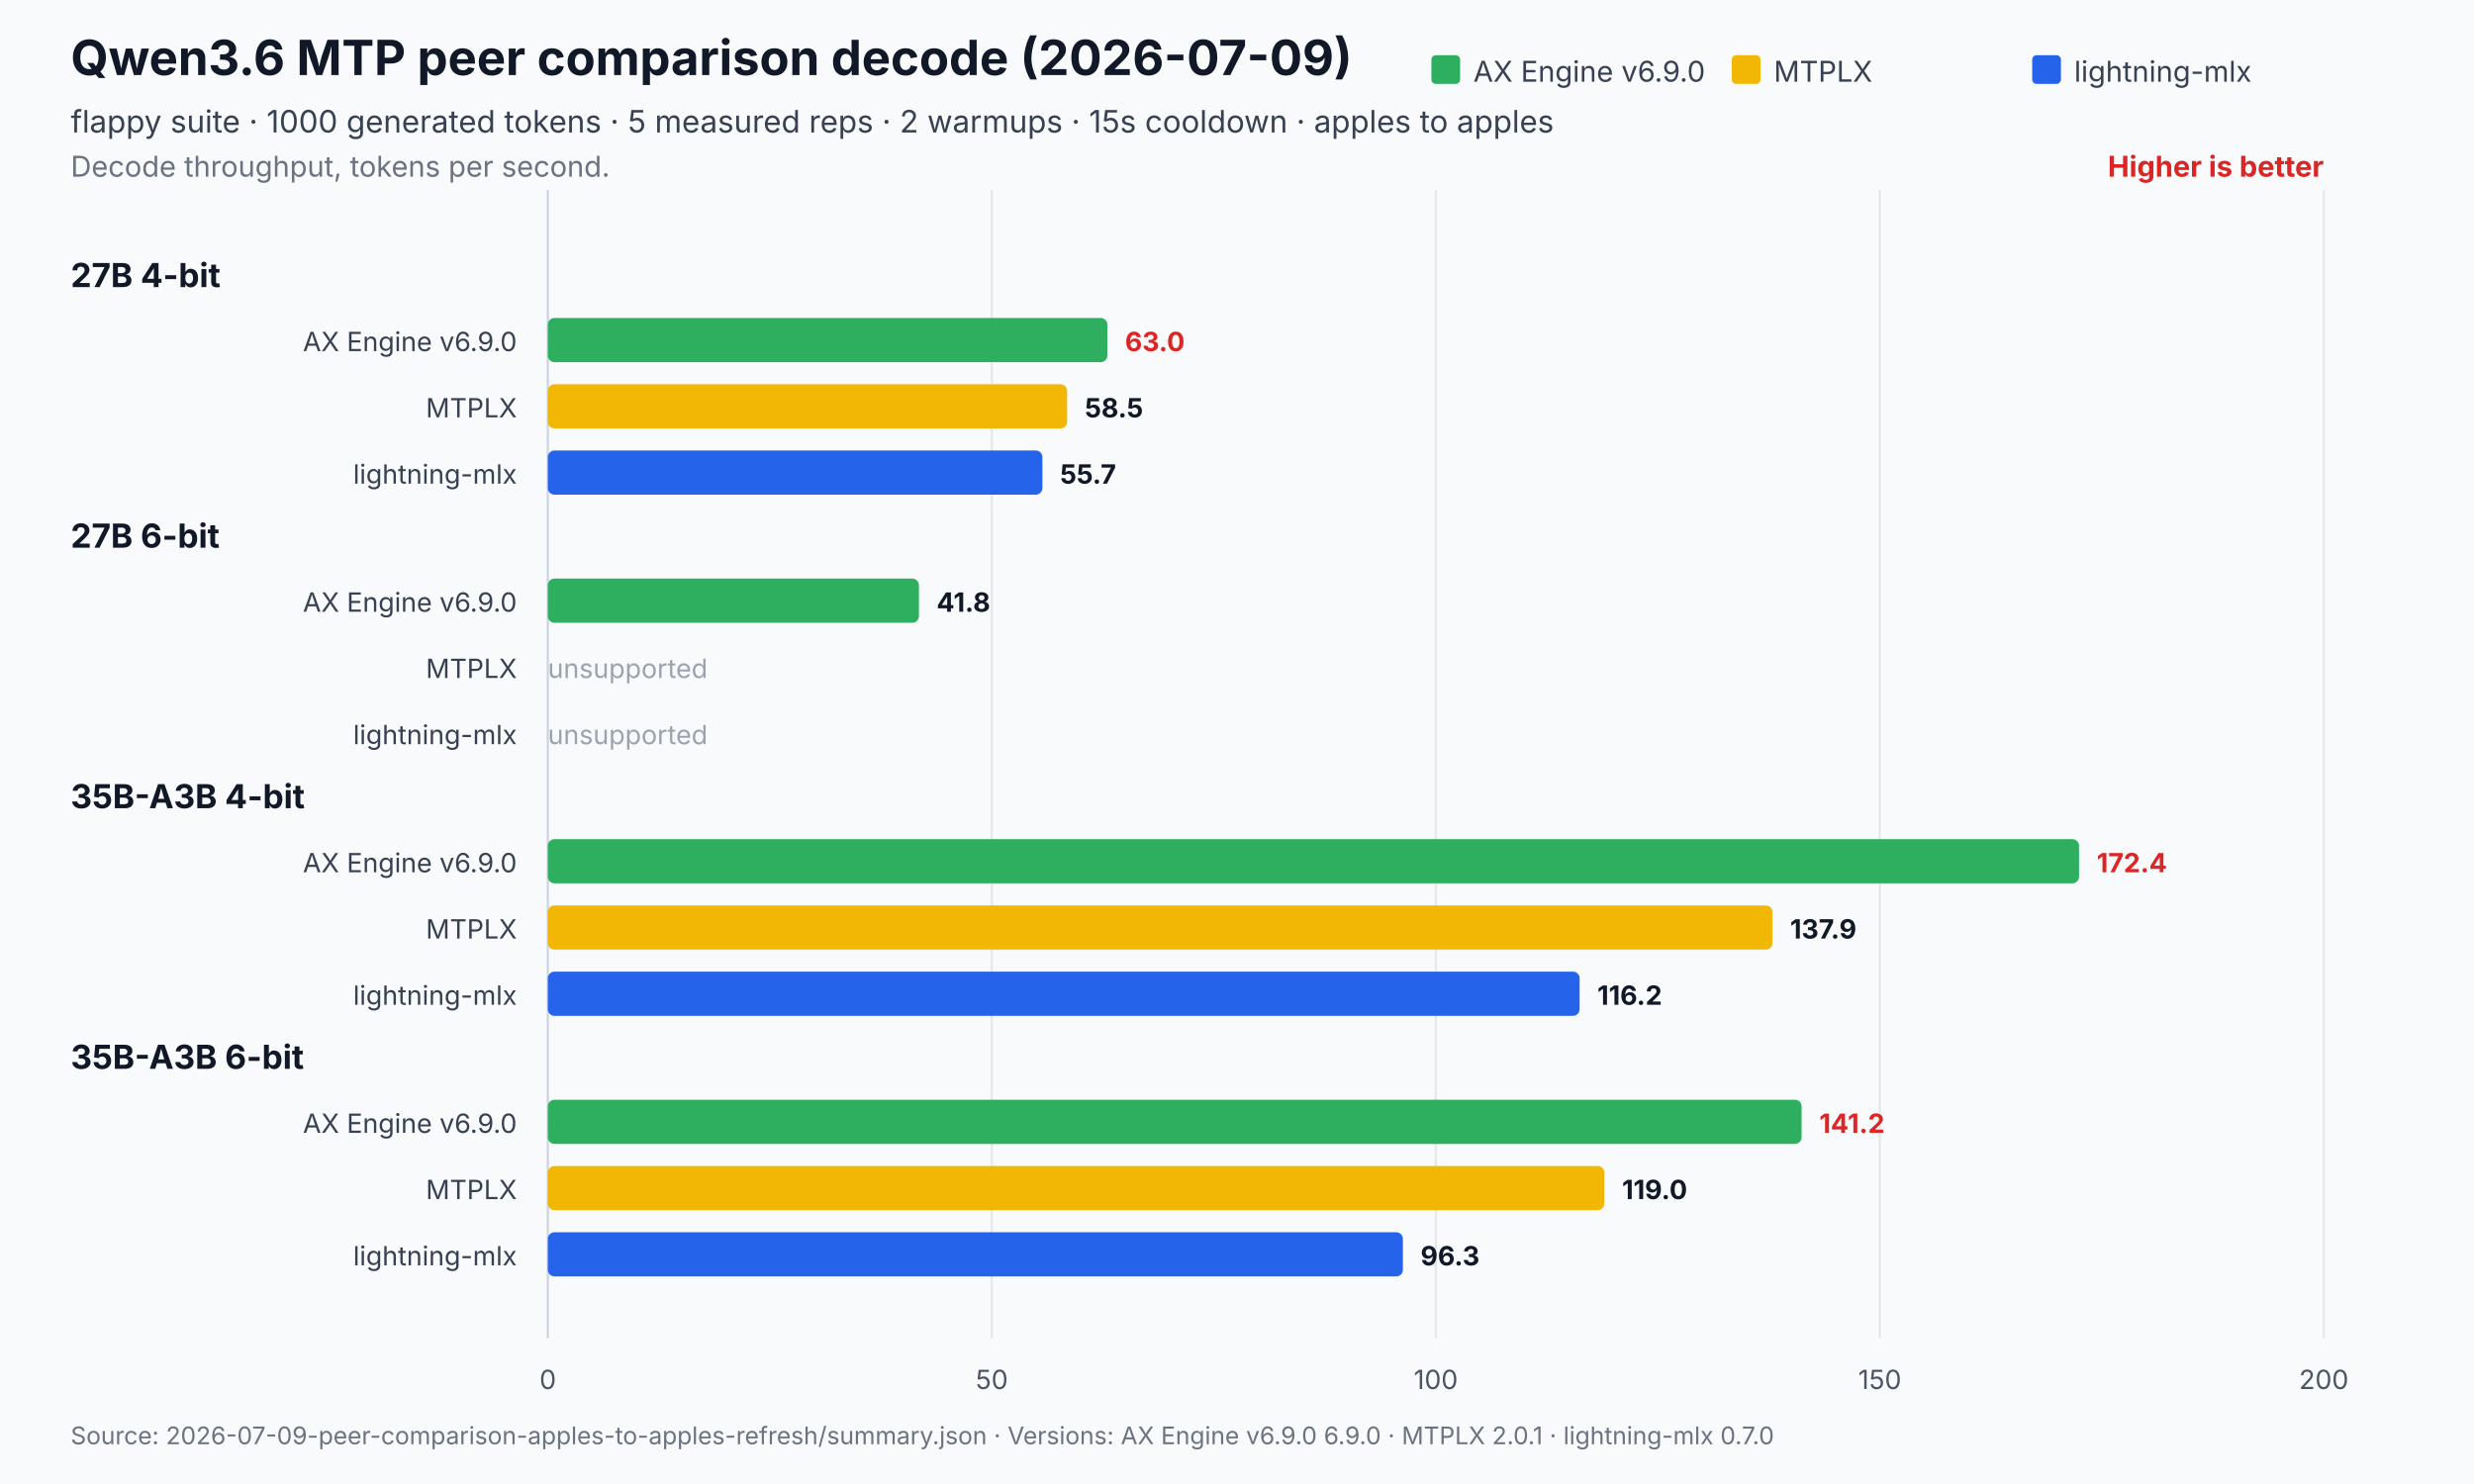
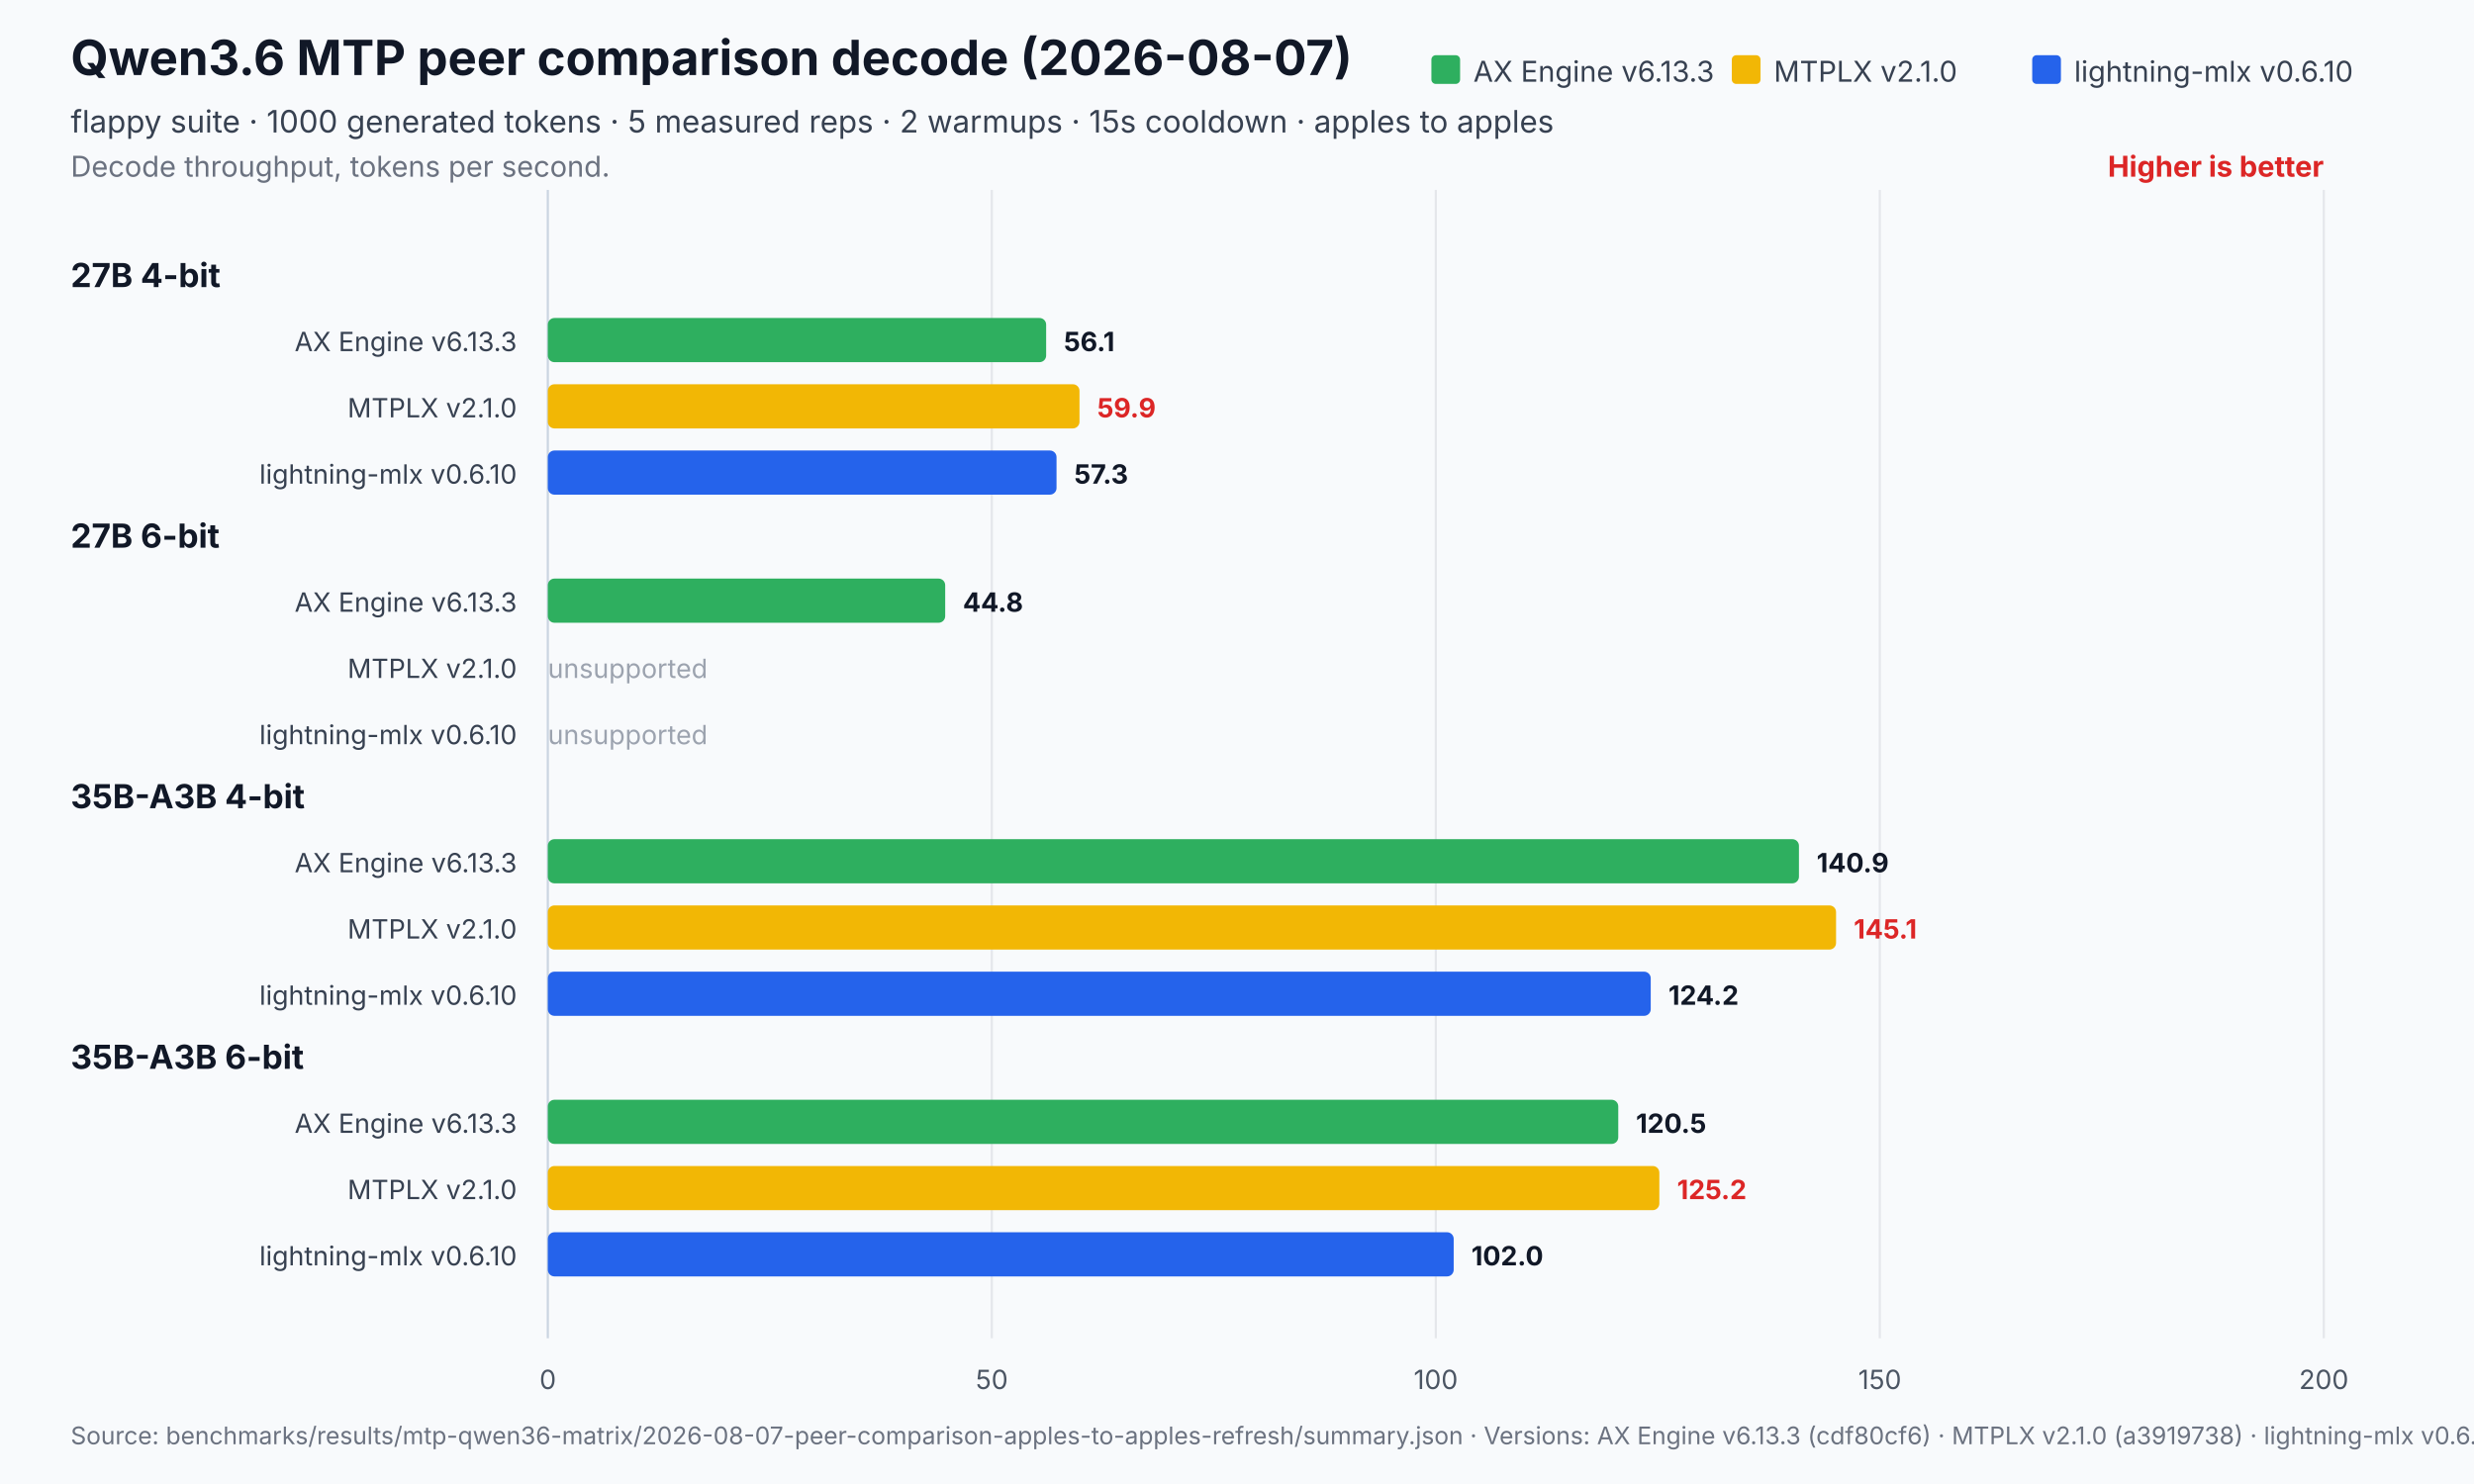
<svg xmlns="http://www.w3.org/2000/svg" width="1120" height="672" viewBox="0 0 1120 672" role="img" aria-labelledby="title desc">
  <rect width="1120" height="672" fill="#f8fafc" />
-   <text x="32" y="34" font-family="Inter,Segoe UI,Arial,sans-serif" font-size="22" font-weight="700" fill="#111827">Qwen3.6 MTP peer comparison decode (2026-07-09)</text>
+   <text x="32" y="34" font-family="Inter,Segoe UI,Arial,sans-serif" font-size="22" font-weight="700" fill="#111827">Qwen3.6 MTP peer comparison decode (2026-08-07)</text>
  <text x="32" y="60" font-family="Inter,Segoe UI,Arial,sans-serif" font-size="14" fill="#374151">flappy suite · 1000 generated tokens · 5 measured reps · 2 warmups · 15s cooldown · apples to apples</text>
  <text x="32" y="80" font-family="Inter,Segoe UI,Arial,sans-serif" font-size="13" fill="#6b7280">Decode throughput, tokens per second.</text>
  <text x="1052.0" y="80" text-anchor="end" font-family="Inter,Segoe UI,Arial,sans-serif" font-size="13" font-weight="700" fill="#dc2626">Higher is better</text>
  <line x1="248.0" y1="86.0" x2="248.0" y2="606" stroke="#cbd5e1" stroke-width="1" />
  <text x="248.0" y="629" text-anchor="middle" font-family="Inter,Segoe UI,Arial,sans-serif" font-size="12" fill="#4b5563">0</text>
  <line x1="449.0" y1="86.0" x2="449.0" y2="606" stroke="#e5e7eb" stroke-width="1" />
  <text x="449.0" y="629" text-anchor="middle" font-family="Inter,Segoe UI,Arial,sans-serif" font-size="12" fill="#4b5563">50</text>
  <line x1="650.0" y1="86.0" x2="650.0" y2="606" stroke="#e5e7eb" stroke-width="1" />
  <text x="650.0" y="629" text-anchor="middle" font-family="Inter,Segoe UI,Arial,sans-serif" font-size="12" fill="#4b5563">100</text>
  <line x1="851.0" y1="86.0" x2="851.0" y2="606" stroke="#e5e7eb" stroke-width="1" />
  <text x="851.0" y="629" text-anchor="middle" font-family="Inter,Segoe UI,Arial,sans-serif" font-size="12" fill="#4b5563">150</text>
  <line x1="1052.0" y1="86.0" x2="1052.0" y2="606" stroke="#e5e7eb" stroke-width="1" />
  <text x="1052.0" y="629" text-anchor="middle" font-family="Inter,Segoe UI,Arial,sans-serif" font-size="12" fill="#4b5563">200</text>
  <rect x="648.0" y="25" width="13" height="13" rx="2" fill="#2eaf5f" />
-   <text x="667.0" y="37" font-family="Inter,Segoe UI,Arial,sans-serif" font-size="13" fill="#374151">AX Engine v6.9.0</text>
+   <text x="667.0" y="37" font-family="Inter,Segoe UI,Arial,sans-serif" font-size="13" fill="#374151">AX Engine v6.13.3</text>
  <rect x="784.0" y="25" width="13" height="13" rx="2" fill="#f2b705" />
-   <text x="803.0" y="37" font-family="Inter,Segoe UI,Arial,sans-serif" font-size="13" fill="#374151">MTPLX</text>
+   <text x="803.0" y="37" font-family="Inter,Segoe UI,Arial,sans-serif" font-size="13" fill="#374151">MTPLX v2.1.0</text>
  <rect x="920.0" y="25" width="13" height="13" rx="2" fill="#2563eb" />
-   <text x="939.0" y="37" font-family="Inter,Segoe UI,Arial,sans-serif" font-size="13" fill="#374151">lightning-mlx</text>
+   <text x="939.0" y="37" font-family="Inter,Segoe UI,Arial,sans-serif" font-size="13" fill="#374151">lightning-mlx v0.6.10</text>
  <text x="32" y="130.0" font-family="Inter,Segoe UI,Arial,sans-serif" font-size="15" font-weight="700" fill="#111827">27B 4-bit</text>
-   <text x="234.0" y="159.0" text-anchor="end" font-family="Inter,Segoe UI,Arial,sans-serif" font-size="12" fill="#374151">AX Engine v6.9.0</text>
-   <rect x="248.0" y="144.0" width="253.3" height="20.0" rx="3" fill="#2eaf5f" opacity="1" />
-   <text x="509.3" y="159.0" font-family="Inter,Segoe UI,Arial,sans-serif" font-size="12" font-weight="700" fill="#dc2626">63.0</text>
-   <text x="234.0" y="189.0" text-anchor="end" font-family="Inter,Segoe UI,Arial,sans-serif" font-size="12" fill="#374151">MTPLX</text>
-   <rect x="248.0" y="174.0" width="235.1" height="20.0" rx="3" fill="#f2b705" opacity="1" />
-   <text x="491.1" y="189.0" font-family="Inter,Segoe UI,Arial,sans-serif" font-size="12" font-weight="700" fill="#111827">58.5</text>
-   <text x="234.0" y="219.0" text-anchor="end" font-family="Inter,Segoe UI,Arial,sans-serif" font-size="12" fill="#374151">lightning-mlx</text>
-   <rect x="248.0" y="204.0" width="223.9" height="20.0" rx="3" fill="#2563eb" opacity="1" />
-   <text x="479.9" y="219.0" font-family="Inter,Segoe UI,Arial,sans-serif" font-size="12" font-weight="700" fill="#111827">55.7</text>
+   <text x="234.0" y="159.0" text-anchor="end" font-family="Inter,Segoe UI,Arial,sans-serif" font-size="12" fill="#374151">AX Engine v6.13.3</text>
+   <rect x="248.0" y="144.0" width="225.6" height="20.0" rx="3" fill="#2eaf5f" opacity="1" />
+   <text x="481.6" y="159.0" font-family="Inter,Segoe UI,Arial,sans-serif" font-size="12" font-weight="700" fill="#111827">56.1</text>
+   <text x="234.0" y="189.0" text-anchor="end" font-family="Inter,Segoe UI,Arial,sans-serif" font-size="12" fill="#374151">MTPLX v2.1.0</text>
+   <rect x="248.0" y="174.0" width="240.7" height="20.0" rx="3" fill="#f2b705" opacity="1" />
+   <text x="496.7" y="189.0" font-family="Inter,Segoe UI,Arial,sans-serif" font-size="12" font-weight="700" fill="#dc2626">59.9</text>
+   <text x="234.0" y="219.0" text-anchor="end" font-family="Inter,Segoe UI,Arial,sans-serif" font-size="12" fill="#374151">lightning-mlx v0.6.10</text>
+   <rect x="248.0" y="204.0" width="230.3" height="20.0" rx="3" fill="#2563eb" opacity="1" />
+   <text x="486.3" y="219.0" font-family="Inter,Segoe UI,Arial,sans-serif" font-size="12" font-weight="700" fill="#111827">57.3</text>
  <text x="32" y="248.0" font-family="Inter,Segoe UI,Arial,sans-serif" font-size="15" font-weight="700" fill="#111827">27B 6-bit</text>
-   <text x="234.0" y="277.0" text-anchor="end" font-family="Inter,Segoe UI,Arial,sans-serif" font-size="12" fill="#374151">AX Engine v6.9.0</text>
-   <rect x="248.0" y="262.0" width="168.0" height="20.0" rx="3" fill="#2eaf5f" opacity="1" />
-   <text x="424.0" y="277.0" font-family="Inter,Segoe UI,Arial,sans-serif" font-size="12" font-weight="700" fill="#111827">41.8</text>
-   <text x="234.0" y="307.0" text-anchor="end" font-family="Inter,Segoe UI,Arial,sans-serif" font-size="12" fill="#374151">MTPLX</text>
+   <text x="234.0" y="277.0" text-anchor="end" font-family="Inter,Segoe UI,Arial,sans-serif" font-size="12" fill="#374151">AX Engine v6.13.3</text>
+   <rect x="248.0" y="262.0" width="179.9" height="20.0" rx="3" fill="#2eaf5f" opacity="1" />
+   <text x="435.9" y="277.0" font-family="Inter,Segoe UI,Arial,sans-serif" font-size="12" font-weight="700" fill="#111827">44.8</text>
+   <text x="234.0" y="307.0" text-anchor="end" font-family="Inter,Segoe UI,Arial,sans-serif" font-size="12" fill="#374151">MTPLX v2.1.0</text>
  <text x="248.0" y="307.0" font-family="Inter,Segoe UI,Arial,sans-serif" font-size="12" fill="#9ca3af">unsupported</text>
-   <text x="234.0" y="337.0" text-anchor="end" font-family="Inter,Segoe UI,Arial,sans-serif" font-size="12" fill="#374151">lightning-mlx</text>
+   <text x="234.0" y="337.0" text-anchor="end" font-family="Inter,Segoe UI,Arial,sans-serif" font-size="12" fill="#374151">lightning-mlx v0.6.10</text>
  <text x="248.0" y="337.0" font-family="Inter,Segoe UI,Arial,sans-serif" font-size="12" fill="#9ca3af">unsupported</text>
  <text x="32" y="366.0" font-family="Inter,Segoe UI,Arial,sans-serif" font-size="15" font-weight="700" fill="#111827">35B-A3B 4-bit</text>
-   <text x="234.0" y="395.0" text-anchor="end" font-family="Inter,Segoe UI,Arial,sans-serif" font-size="12" fill="#374151">AX Engine v6.9.0</text>
-   <rect x="248.0" y="380.0" width="693.2" height="20.0" rx="3" fill="#2eaf5f" opacity="1" />
-   <text x="949.2" y="395.0" font-family="Inter,Segoe UI,Arial,sans-serif" font-size="12" font-weight="700" fill="#dc2626">172.4</text>
-   <text x="234.0" y="425.0" text-anchor="end" font-family="Inter,Segoe UI,Arial,sans-serif" font-size="12" fill="#374151">MTPLX</text>
-   <rect x="248.0" y="410.0" width="554.4" height="20.0" rx="3" fill="#f2b705" opacity="1" />
-   <text x="810.4" y="425.0" font-family="Inter,Segoe UI,Arial,sans-serif" font-size="12" font-weight="700" fill="#111827">137.9</text>
-   <text x="234.0" y="455.0" text-anchor="end" font-family="Inter,Segoe UI,Arial,sans-serif" font-size="12" fill="#374151">lightning-mlx</text>
-   <rect x="248.0" y="440.0" width="467.1" height="20.0" rx="3" fill="#2563eb" opacity="1" />
-   <text x="723.1" y="455.0" font-family="Inter,Segoe UI,Arial,sans-serif" font-size="12" font-weight="700" fill="#111827">116.2</text>
+   <text x="234.0" y="395.0" text-anchor="end" font-family="Inter,Segoe UI,Arial,sans-serif" font-size="12" fill="#374151">AX Engine v6.13.3</text>
+   <rect x="248.0" y="380.0" width="566.4" height="20.0" rx="3" fill="#2eaf5f" opacity="1" />
+   <text x="822.4" y="395.0" font-family="Inter,Segoe UI,Arial,sans-serif" font-size="12" font-weight="700" fill="#111827">140.9</text>
+   <text x="234.0" y="425.0" text-anchor="end" font-family="Inter,Segoe UI,Arial,sans-serif" font-size="12" fill="#374151">MTPLX v2.1.0</text>
+   <rect x="248.0" y="410.0" width="583.2" height="20.0" rx="3" fill="#f2b705" opacity="1" />
+   <text x="839.2" y="425.0" font-family="Inter,Segoe UI,Arial,sans-serif" font-size="12" font-weight="700" fill="#dc2626">145.1</text>
+   <text x="234.0" y="455.0" text-anchor="end" font-family="Inter,Segoe UI,Arial,sans-serif" font-size="12" fill="#374151">lightning-mlx v0.6.10</text>
+   <rect x="248.0" y="440.0" width="499.3" height="20.0" rx="3" fill="#2563eb" opacity="1" />
+   <text x="755.3" y="455.0" font-family="Inter,Segoe UI,Arial,sans-serif" font-size="12" font-weight="700" fill="#111827">124.2</text>
  <text x="32" y="484.0" font-family="Inter,Segoe UI,Arial,sans-serif" font-size="15" font-weight="700" fill="#111827">35B-A3B 6-bit</text>
-   <text x="234.0" y="513.0" text-anchor="end" font-family="Inter,Segoe UI,Arial,sans-serif" font-size="12" fill="#374151">AX Engine v6.9.0</text>
-   <rect x="248.0" y="498.0" width="567.6" height="20.0" rx="3" fill="#2eaf5f" opacity="1" />
-   <text x="823.6" y="513.0" font-family="Inter,Segoe UI,Arial,sans-serif" font-size="12" font-weight="700" fill="#dc2626">141.2</text>
-   <text x="234.0" y="543.0" text-anchor="end" font-family="Inter,Segoe UI,Arial,sans-serif" font-size="12" fill="#374151">MTPLX</text>
-   <rect x="248.0" y="528.0" width="478.3" height="20.0" rx="3" fill="#f2b705" opacity="1" />
-   <text x="734.3" y="543.0" font-family="Inter,Segoe UI,Arial,sans-serif" font-size="12" font-weight="700" fill="#111827">119.0</text>
-   <text x="234.0" y="573.0" text-anchor="end" font-family="Inter,Segoe UI,Arial,sans-serif" font-size="12" fill="#374151">lightning-mlx</text>
-   <rect x="248.0" y="558.0" width="387.1" height="20.0" rx="3" fill="#2563eb" opacity="1" />
-   <text x="643.1" y="573.0" font-family="Inter,Segoe UI,Arial,sans-serif" font-size="12" font-weight="700" fill="#111827">96.3</text>
-   <text x="32" y="654" font-family="Inter,Segoe UI,Arial,sans-serif" font-size="11" fill="#6b7280">Source: 2026-07-09-peer-comparison-apples-to-apples-refresh/summary.json   ·   Versions: AX Engine v6.9.0 6.9.0 · MTPLX 2.0.1 · lightning-mlx 0.7.0</text>
+   <text x="234.0" y="513.0" text-anchor="end" font-family="Inter,Segoe UI,Arial,sans-serif" font-size="12" fill="#374151">AX Engine v6.13.3</text>
+   <rect x="248.0" y="498.0" width="484.6" height="20.0" rx="3" fill="#2eaf5f" opacity="1" />
+   <text x="740.6" y="513.0" font-family="Inter,Segoe UI,Arial,sans-serif" font-size="12" font-weight="700" fill="#111827">120.5</text>
+   <text x="234.0" y="543.0" text-anchor="end" font-family="Inter,Segoe UI,Arial,sans-serif" font-size="12" fill="#374151">MTPLX v2.1.0</text>
+   <rect x="248.0" y="528.0" width="503.2" height="20.0" rx="3" fill="#f2b705" opacity="1" />
+   <text x="759.2" y="543.0" font-family="Inter,Segoe UI,Arial,sans-serif" font-size="12" font-weight="700" fill="#dc2626">125.2</text>
+   <text x="234.0" y="573.0" text-anchor="end" font-family="Inter,Segoe UI,Arial,sans-serif" font-size="12" fill="#374151">lightning-mlx v0.6.10</text>
+   <rect x="248.0" y="558.0" width="410.1" height="20.0" rx="3" fill="#2563eb" opacity="1" />
+   <text x="666.1" y="573.0" font-family="Inter,Segoe UI,Arial,sans-serif" font-size="12" font-weight="700" fill="#111827">102.0</text>
+   <text x="32" y="654" font-family="Inter,Segoe UI,Arial,sans-serif" font-size="11" fill="#6b7280">Source: benchmarks/results/mtp-qwen36-matrix/2026-08-07-peer-comparison-apples-to-apples-refresh/summary.json   ·   Versions: AX Engine v6.13.3 (cdf80cf6) · MTPLX v2.1.0 (a3919738) · lightning-mlx v0.6.10 (ec19b3d8)</text>
</svg>
